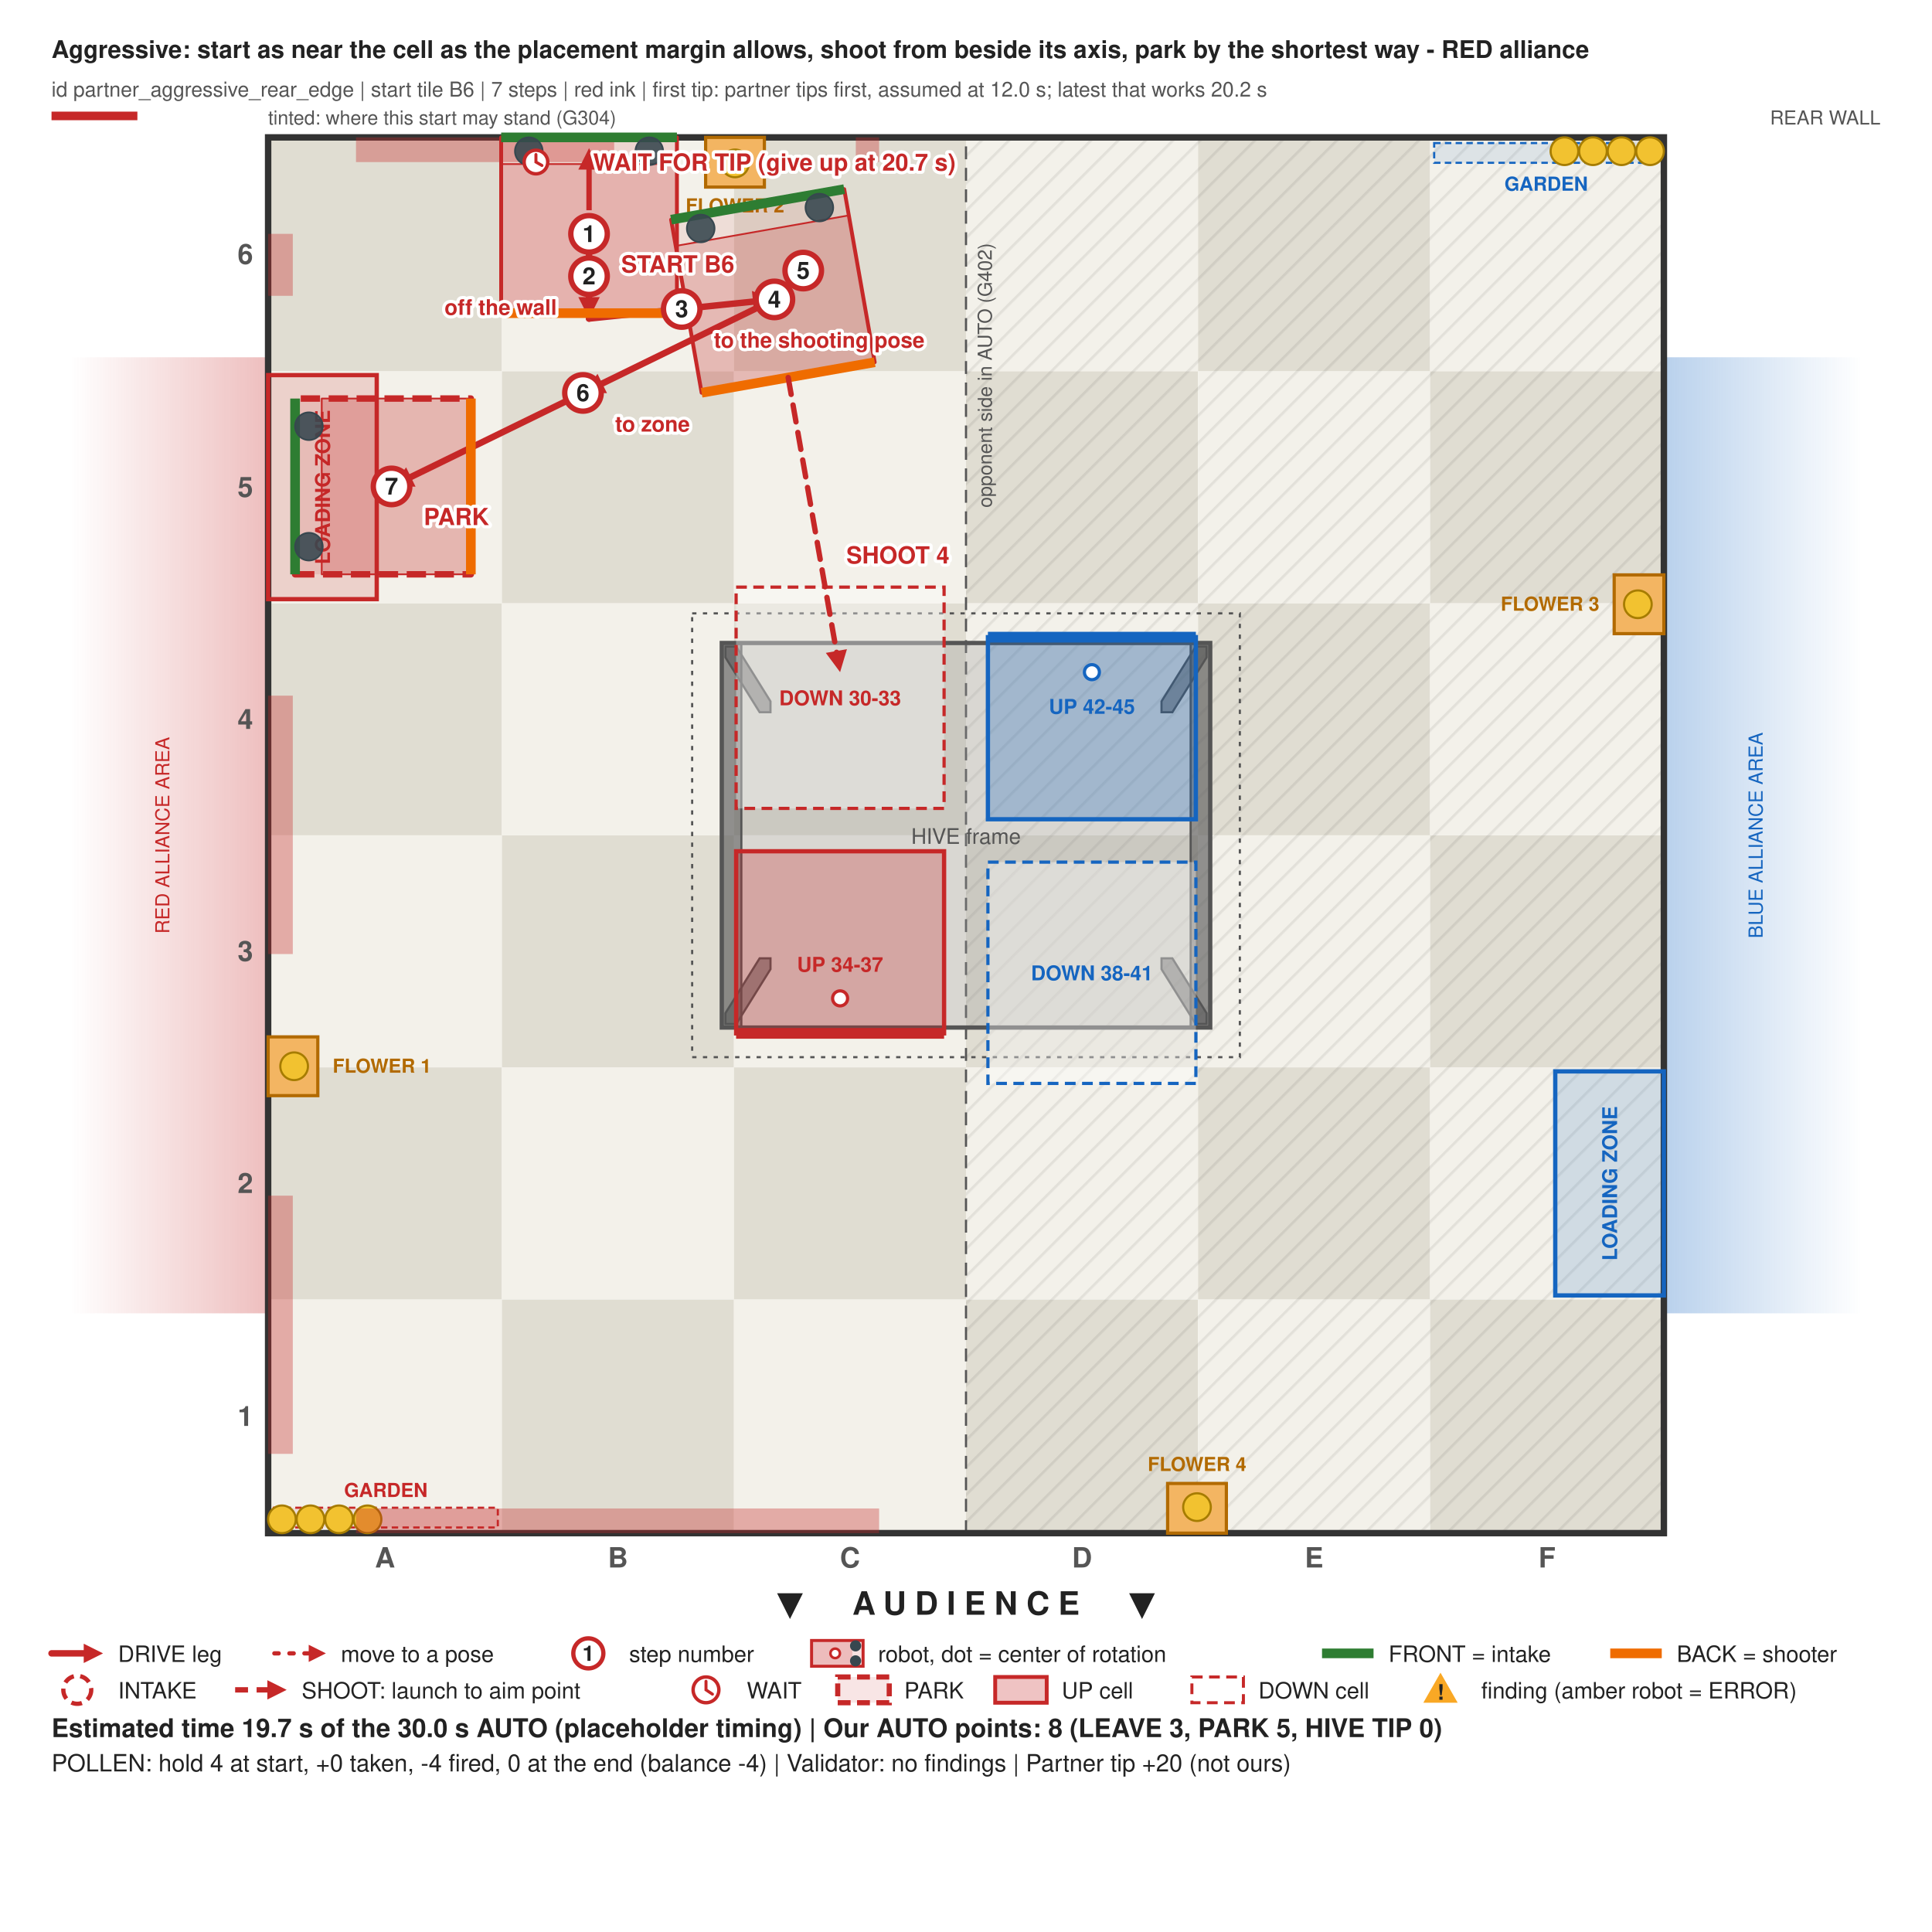
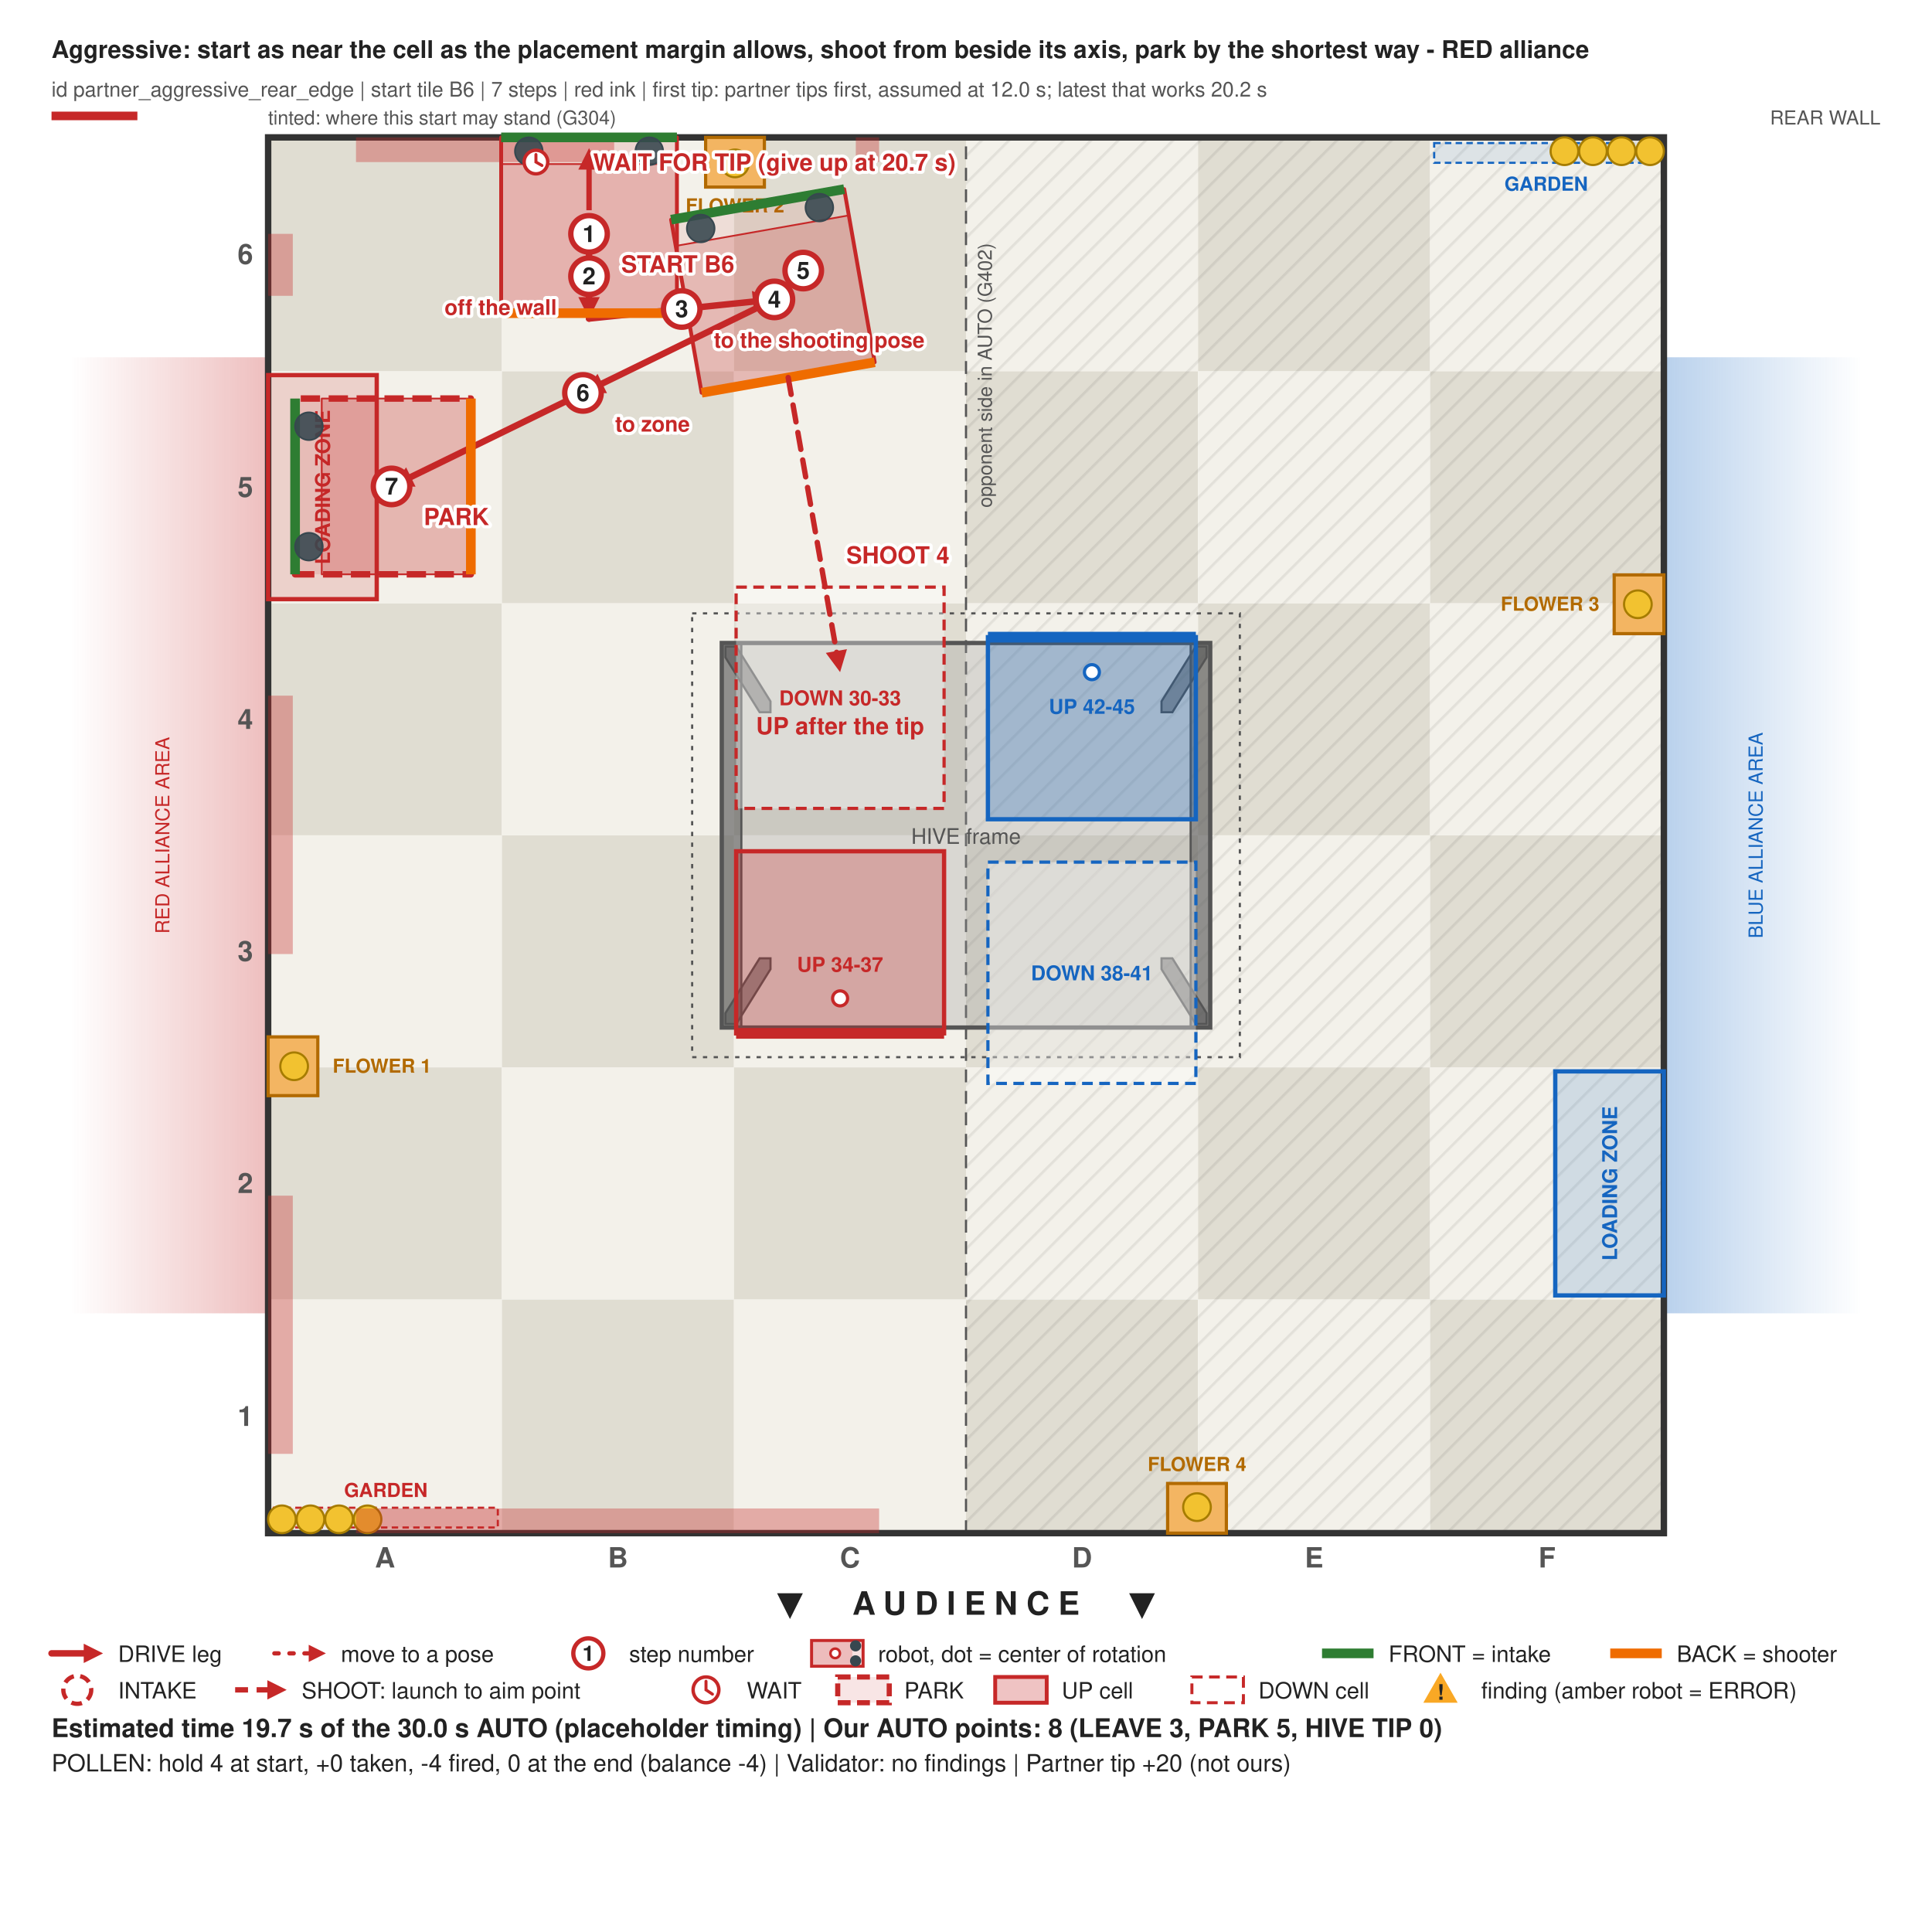
<svg xmlns="http://www.w3.org/2000/svg" viewBox="0 0 900 900" width="900" height="900" role="img" aria-labelledby="svg-title svg-desc" font-family="Helvetica, Arial, sans-serif">
  <defs>
    <linearGradient id="area-red" x1="1" y1="0" x2="0" y2="0">
      <stop offset="0" stop-color="#c62828" stop-opacity="0.30" />
      <stop offset="1" stop-color="#c62828" stop-opacity="0" />
    </linearGradient>
    <linearGradient id="area-blue" x1="0" y1="0" x2="1" y2="0">
      <stop offset="0" stop-color="#1565c0" stop-opacity="0.30" />
      <stop offset="1" stop-color="#1565c0" stop-opacity="0" />
    </linearGradient>
    <pattern id="opponent-hatch" width="9" height="9" patternUnits="userSpaceOnUse" patternTransform="rotate(45)">
      <line x1="0" y1="0" x2="0" y2="9" stroke="#000000" stroke-opacity="0.07" stroke-width="2.5" />
    </pattern>
  </defs>
  <rect id="background" x="0" y="0" width="900" height="900" fill="#ffffff" />
  <text id="title" x="24" y="27" font-size="11.35" font-weight="bold" fill="#222222">Aggressive: start as near the cell as the placement margin allows, shoot from beside its axis, park by the shortest way - RED alliance</text>
  <text id="subtitle" x="24" y="45" font-size="9.6" fill="#555555">id partner_aggressive_rear_edge  |  start tile B6  |  7 steps  |  red ink  |  first tip: partner tips first, assumed at 12.0 s; latest that works 20.2 s</text>
  <rect x="24" y="52" width="40" height="4" fill="#c62828" />
  <g id="field">
    <rect class="alliance-area" data-alliance="RED" x="32.9" y="166.43" width="92" height="445.37" fill="url(#area-red)" />
    <rect class="alliance-area" data-alliance="BLUE" x="775.1" y="166.43" width="92" height="445.37" fill="url(#area-blue)" />
    <text x="78.9" y="389.12" font-size="9" fill="#c62828" text-anchor="middle" transform="rotate(-90 78.9 389.12)">RED ALLIANCE AREA</text>
    <text x="821.1" y="389.12" font-size="9" fill="#1565c0" text-anchor="middle" transform="rotate(-90 821.1 389.12)">BLUE ALLIANCE AREA</text>
    <rect class="tile" data-tile="A1" x="124.9" y="605.3" width="108.9" height="108.9" fill="#f3f1ea" />
    <rect class="tile" data-tile="A2" x="124.9" y="497.2" width="108.9" height="108.1" fill="#e0ddd2" />
    <rect class="tile" data-tile="A3" x="124.9" y="389.1" width="108.9" height="108.1" fill="#f3f1ea" />
    <rect class="tile" data-tile="A4" x="124.9" y="281" width="108.9" height="108.1" fill="#e0ddd2" />
    <rect class="tile" data-tile="A5" x="124.9" y="172.9" width="108.9" height="108.1" fill="#f3f1ea" />
    <rect class="tile" data-tile="A6" x="124.9" y="64" width="108.9" height="108.9" fill="#e0ddd2" />
    <rect class="tile" data-tile="B1" x="233.8" y="605.3" width="108.1" height="108.9" fill="#e0ddd2" />
    <rect class="tile" data-tile="B2" x="233.8" y="497.2" width="108.1" height="108.1" fill="#f3f1ea" />
    <rect class="tile" data-tile="B3" x="233.8" y="389.1" width="108.1" height="108.1" fill="#e0ddd2" />
    <rect class="tile" data-tile="B4" x="233.8" y="281" width="108.1" height="108.1" fill="#f3f1ea" />
    <rect class="tile" data-tile="B5" x="233.8" y="172.9" width="108.1" height="108.1" fill="#e0ddd2" />
    <rect class="tile" data-tile="B6" x="233.8" y="64" width="108.1" height="108.9" fill="#f3f1ea" />
    <rect class="tile" data-tile="C1" x="341.9" y="605.3" width="108.1" height="108.9" fill="#f3f1ea" />
    <rect class="tile" data-tile="C2" x="341.9" y="497.2" width="108.1" height="108.1" fill="#e0ddd2" />
    <rect class="tile" data-tile="C3" x="341.9" y="389.1" width="108.1" height="108.1" fill="#f3f1ea" />
    <rect class="tile" data-tile="C4" x="341.9" y="281" width="108.1" height="108.1" fill="#e0ddd2" />
    <rect class="tile" data-tile="C5" x="341.9" y="172.9" width="108.1" height="108.1" fill="#f3f1ea" />
    <rect class="tile" data-tile="C6" x="341.9" y="64" width="108.1" height="108.9" fill="#e0ddd2" />
    <rect class="tile" data-tile="D1" x="450" y="605.3" width="108.1" height="108.9" fill="#e0ddd2" />
    <rect class="tile" data-tile="D2" x="450" y="497.2" width="108.1" height="108.1" fill="#f3f1ea" />
    <rect class="tile" data-tile="D3" x="450" y="389.1" width="108.1" height="108.1" fill="#e0ddd2" />
    <rect class="tile" data-tile="D4" x="450" y="281" width="108.1" height="108.1" fill="#f3f1ea" />
    <rect class="tile" data-tile="D5" x="450" y="172.9" width="108.1" height="108.1" fill="#e0ddd2" />
    <rect class="tile" data-tile="D6" x="450" y="64" width="108.1" height="108.9" fill="#f3f1ea" />
    <rect class="tile" data-tile="E1" x="558.1" y="605.3" width="108.1" height="108.9" fill="#f3f1ea" />
    <rect class="tile" data-tile="E2" x="558.1" y="497.2" width="108.1" height="108.1" fill="#e0ddd2" />
    <rect class="tile" data-tile="E3" x="558.1" y="389.1" width="108.1" height="108.1" fill="#f3f1ea" />
    <rect class="tile" data-tile="E4" x="558.1" y="281" width="108.1" height="108.1" fill="#e0ddd2" />
    <rect class="tile" data-tile="E5" x="558.1" y="172.9" width="108.1" height="108.1" fill="#f3f1ea" />
    <rect class="tile" data-tile="E6" x="558.1" y="64" width="108.1" height="108.9" fill="#e0ddd2" />
    <rect class="tile" data-tile="F1" x="666.2" y="605.3" width="108.9" height="108.9" fill="#e0ddd2" />
    <rect class="tile" data-tile="F2" x="666.2" y="497.2" width="108.9" height="108.1" fill="#f3f1ea" />
    <rect class="tile" data-tile="F3" x="666.2" y="389.1" width="108.9" height="108.1" fill="#e0ddd2" />
    <rect class="tile" data-tile="F4" x="666.2" y="281" width="108.9" height="108.1" fill="#f3f1ea" />
    <rect class="tile" data-tile="F5" x="666.2" y="172.9" width="108.9" height="108.1" fill="#e0ddd2" />
    <rect class="tile" data-tile="F6" x="666.2" y="64" width="108.9" height="108.9" fill="#f3f1ea" />
    <rect id="opponent-side" x="450" y="64" width="325.1" height="650.2" fill="url(#opponent-hatch)" />
    <line id="side-line" x1="450" y1="714.2" x2="450" y2="64" stroke="#555555" stroke-width="1" stroke-dasharray="6 4" />
    <text id="opponent-label" x="462" y="174.86" font-size="9" fill="#555555" text-anchor="middle" transform="rotate(-90 462 174.86)">opponent side in AUTO (G402)</text>
    <text class="tile-label" x="179.35" y="730.2" font-size="13" font-weight="bold" text-anchor="middle" fill="#555555">A</text>
    <text class="tile-label" x="287.85" y="730.2" font-size="13" font-weight="bold" text-anchor="middle" fill="#555555">B</text>
    <text class="tile-label" x="395.95" y="730.2" font-size="13" font-weight="bold" text-anchor="middle" fill="#555555">C</text>
    <text class="tile-label" x="504.05" y="730.2" font-size="13" font-weight="bold" text-anchor="middle" fill="#555555">D</text>
    <text class="tile-label" x="612.15" y="730.2" font-size="13" font-weight="bold" text-anchor="middle" fill="#555555">E</text>
    <text class="tile-label" x="720.65" y="730.2" font-size="13" font-weight="bold" text-anchor="middle" fill="#555555">F</text>
    <text class="tile-label" x="117.9" y="664.25" font-size="13" font-weight="bold" text-anchor="end" fill="#555555">1</text>
    <text class="tile-label" x="117.9" y="555.75" font-size="13" font-weight="bold" text-anchor="end" fill="#555555">2</text>
    <text class="tile-label" x="117.9" y="447.65" font-size="13" font-weight="bold" text-anchor="end" fill="#555555">3</text>
    <text class="tile-label" x="117.9" y="339.55" font-size="13" font-weight="bold" text-anchor="end" fill="#555555">4</text>
    <text class="tile-label" x="117.9" y="231.45" font-size="13" font-weight="bold" text-anchor="end" fill="#555555">5</text>
    <text class="tile-label" x="117.9" y="122.95" font-size="13" font-weight="bold" text-anchor="end" fill="#555555">6</text>
    <rect id="field-border" x="124.9" y="64" width="650.2" height="650.2" fill="none" stroke="#333333" stroke-width="3" />
  </g>
  <g id="structures">
    <rect id="hive-frame" x="336.23" y="299.53" width="227.54" height="179.14" fill="#9a9a9a" fill-opacity="0.30" stroke="#555555" stroke-width="2" />
    <rect id="hive-keepout" x="322.43" y="285.73" width="255.14" height="206.74" fill="none" stroke="#555555" stroke-width="1" stroke-dasharray="2 3" />
    <g id="hive-solid">
      <polygon class="hive-foot" points="336.23,478.67 345.35,478.67 345.35,299.53 336.23,299.53" fill="#555555" fill-opacity="0.55" stroke="#555555" stroke-width="1" />
      <polygon class="hive-foot" points="554.65,478.67 563.77,478.67 563.77,299.53 554.65,299.53" fill="#555555" fill-opacity="0.55" stroke="#555555" stroke-width="1" />
      <polygon class="hive-foot" points="337.94,477.01 343,477.01 358.92,451.48 358.92,446.42 353.86,446.42 337.94,471.95" fill="#555555" fill-opacity="0.55" stroke="#555555" stroke-width="1" />
      <polygon class="hive-foot" points="337.94,306.25 353.86,331.78 358.92,331.78 358.92,326.72 343,301.19 337.94,301.19" fill="#555555" fill-opacity="0.55" stroke="#555555" stroke-width="1" />
      <polygon class="hive-foot" points="541.08,451.48 557,477.01 562.06,477.01 562.06,471.95 546.14,446.42 541.08,446.42" fill="#555555" fill-opacity="0.55" stroke="#555555" stroke-width="1" />
      <polygon class="hive-foot" points="541.08,331.78 546.14,331.78 562.06,306.25 562.06,301.19 557,301.19 541.08,326.72" fill="#555555" fill-opacity="0.55" stroke="#555555" stroke-width="1" />
    </g>
    <text x="450" y="393.1" font-size="10" fill="#555555" text-anchor="middle">HIVE frame</text>
    <g class="hive" data-alliance="RED">
      <g class="cell cell-down" data-alliance="RED" data-side="REAR">
        <rect x="342.91" y="273.5" width="96.88" height="103.09" fill="#ffffff" fill-opacity="0.35" stroke="#c62828" stroke-width="1.5" stroke-dasharray="5 3" />
        <text x="391.35" y="328.55" font-size="9.5" font-weight="bold" fill="#c62828" text-anchor="middle">DOWN 30-33</text>
+         <text class="cell-cue" x="391.35" y="342.05" font-size="11" font-weight="bold" fill="#c62828" text-anchor="middle">UP after the tip</text>
      </g>
      <g class="cell cell-up" data-alliance="RED" data-side="AUDIENCE">
        <rect x="342.91" y="396.55" width="96.88" height="84.82" fill="#c62828" fill-opacity="0.28" stroke="#c62828" stroke-width="2" />
        <line class="cell-opening" x1="342.91" y1="481.38" x2="439.79" y2="481.38" stroke="#c62828" stroke-width="5" />
        <circle class="aim-point" cx="391.35" cy="465.08" r="3.5" fill="#ffffff" stroke="#c62828" stroke-width="1.5" />
        <text x="391.35" y="452.68" font-size="9.5" font-weight="bold" fill="#c62828" text-anchor="middle">UP 34-37</text>
      </g>
    </g>
    <g class="hive" data-alliance="BLUE">
      <g class="cell cell-down" data-alliance="BLUE" data-side="AUDIENCE">
        <rect x="460.21" y="401.61" width="96.88" height="103.09" fill="#ffffff" fill-opacity="0.35" stroke="#1565c0" stroke-width="1.5" stroke-dasharray="5 3" />
        <text x="508.65" y="456.66" font-size="9.5" font-weight="bold" fill="#1565c0" text-anchor="middle">DOWN 38-41</text>
      </g>
      <g class="cell cell-up" data-alliance="BLUE" data-side="REAR">
        <rect x="460.21" y="296.82" width="96.88" height="84.82" fill="#1565c0" fill-opacity="0.28" stroke="#1565c0" stroke-width="2" />
        <line class="cell-opening" x1="460.21" y1="296.82" x2="557.09" y2="296.82" stroke="#1565c0" stroke-width="5" />
        <circle class="aim-point" cx="508.65" cy="313.12" r="3.5" fill="#ffffff" stroke="#1565c0" stroke-width="1.5" />
        <text x="508.65" y="332.52" font-size="9.5" font-weight="bold" fill="#1565c0" text-anchor="middle">UP 42-45</text>
      </g>
    </g>
    <g class="flower" data-flower="1">
      <rect x="124.9" y="483.02" width="23.15" height="27.37" fill="#f3b562" stroke="#b26a00" stroke-width="1.5" />
      <circle cx="137.02" cy="496.71" r="6.44" fill="#f2c230" stroke="#a67c00" stroke-width="1" />
      <text x="154.95" y="499.71" font-size="9" fill="#b26a00" font-weight="bold" text-anchor="start">FLOWER 1</text>
    </g>
    <g class="flower" data-flower="2">
      <rect x="328.71" y="64" width="27.37" height="23.15" fill="#f3b562" stroke="#b26a00" stroke-width="1.5" />
      <circle cx="342.39" cy="76.12" r="6.44" fill="#f2c230" stroke="#a67c00" stroke-width="1" />
      <text x="342.39" y="98.95" font-size="9" fill="#b26a00" font-weight="bold" text-anchor="middle">FLOWER 2</text>
    </g>
    <g class="flower" data-flower="3">
      <rect x="751.95" y="267.81" width="23.15" height="27.37" fill="#f3b562" stroke="#b26a00" stroke-width="1.5" />
      <circle cx="762.98" cy="281.49" r="6.44" fill="#f2c230" stroke="#a67c00" stroke-width="1" />
      <text x="745.05" y="284.49" font-size="9" fill="#b26a00" font-weight="bold" text-anchor="end">FLOWER 3</text>
    </g>
    <g class="flower" data-flower="4">
      <rect x="543.92" y="691.05" width="27.37" height="23.15" fill="#f3b562" stroke="#b26a00" stroke-width="1.5" />
      <circle cx="557.61" cy="702.08" r="6.44" fill="#f2c230" stroke="#a67c00" stroke-width="1" />
      <text x="557.61" y="685.25" font-size="9" fill="#b26a00" font-weight="bold" text-anchor="middle">FLOWER 4</text>
    </g>
    <g class="garden" data-alliance="RED">
      <rect x="127.54" y="702.36" width="104.37" height="9.2" fill="#c62828" fill-opacity="0.10" stroke="#c62828" stroke-width="1" stroke-dasharray="3 2" />
      <circle class="pollen" cx="131.34" cy="707.76" r="6.44" fill="#f2c230" stroke="#a67c00" stroke-width="1" />
      <circle class="pollen" cx="144.63" cy="707.76" r="6.44" fill="#f2c230" stroke="#a67c00" stroke-width="1" />
      <circle class="pollen" cx="157.93" cy="707.76" r="6.44" fill="#f2c230" stroke="#a67c00" stroke-width="1" />
      <circle class="pollen" cx="171.22" cy="707.76" r="6.44" fill="#f2c230" stroke="#a67c00" stroke-width="1" />
      <text x="179.73" y="697.36" font-size="9" fill="#c62828" text-anchor="middle" font-weight="bold">GARDEN</text>
    </g>
    <g class="loading-zone" data-alliance="RED">
      <rect x="124.9" y="174.74" width="50.6" height="104.37" fill="#c62828" fill-opacity="0.16" stroke="#c62828" stroke-width="2" />
      <text x="150.2" y="230.43" font-size="9.5" font-weight="bold" fill="#c62828" text-anchor="middle" transform="rotate(-90 150.2 226.93)">LOADING ZONE</text>
    </g>
    <g class="garden" data-alliance="BLUE">
      <rect x="668.09" y="66.64" width="104.37" height="9.2" fill="#1565c0" fill-opacity="0.10" stroke="#1565c0" stroke-width="1" stroke-dasharray="3 2" />
      <circle class="pollen" cx="768.66" cy="70.44" r="6.44" fill="#f2c230" stroke="#a67c00" stroke-width="1" />
      <circle class="pollen" cx="755.37" cy="70.44" r="6.44" fill="#f2c230" stroke="#a67c00" stroke-width="1" />
      <circle class="pollen" cx="742.07" cy="70.44" r="6.44" fill="#f2c230" stroke="#a67c00" stroke-width="1" />
      <circle class="pollen" cx="728.78" cy="70.44" r="6.44" fill="#f2c230" stroke="#a67c00" stroke-width="1" />
      <text x="720.27" y="88.84" font-size="9" fill="#1565c0" text-anchor="middle" font-weight="bold">GARDEN</text>
    </g>
    <g class="loading-zone" data-alliance="BLUE">
      <rect x="724.5" y="499.09" width="50.6" height="104.37" fill="#1565c0" fill-opacity="0.16" stroke="#1565c0" stroke-width="2" />
      <text x="749.8" y="554.77" font-size="9.5" font-weight="bold" fill="#1565c0" text-anchor="middle" transform="rotate(-90 749.8 551.27)">LOADING ZONE</text>
    </g>
    <text id="audience-label" x="450" y="752.2" font-size="15" font-weight="bold" letter-spacing="4" text-anchor="middle" fill="#222222">AUDIENCE</text>
    <polygon class="compass-arrow" points="362,742.2 374,742.2 368,754.2" fill="#222222" />
    <polygon class="compass-arrow" points="526,742.2 538,742.2 532,754.2" fill="#222222" />
    <text x="876" y="58" font-size="9" fill="#555555" text-anchor="end">REAR WALL</text>
  </g>
  <g id="start-bands" data-heading="90">
    <rect class="start-band" data-wall="RED" data-from="8.03" data-to="34.18" x="124.9" y="556.99" width="11.5" height="120.27" fill="#c62828" fill-opacity="0.35" />
    <rect class="start-band" data-wall="RED" data-from="58.65" data-to="84.81" x="124.9" y="324.06" width="11.5" height="120.37" fill="#c62828" fill-opacity="0.35" />
    <rect class="start-band" data-wall="RED" data-from="125.3" data-to="131.58" x="124.9" y="108.94" width="11.5" height="28.86" fill="#c62828" fill-opacity="0.35" />
    <rect class="start-band" data-wall="AUDIENCE" data-from="8.9" data-to="61.87" x="165.84" y="702.7" width="243.68" height="11.5" fill="#c62828" fill-opacity="0.35" />
    <rect class="start-band" data-wall="REAR" data-from="8.9" data-to="35.05" x="165.84" y="64" width="120.27" height="11.5" fill="#c62828" fill-opacity="0.35" />
    <rect class="start-band" data-wall="REAR" data-from="59.52" data-to="61.87" x="398.67" y="64" width="10.85" height="11.5" fill="#c62828" fill-opacity="0.35" />
    <text class="start-band-label" x="124.9" y="58" font-size="9" fill="#555555">tinted: where this start may stand (G304)</text>
  </g>
  <g id="route" data-ink="#c62828" data-alliance="RED" data-route="partner_aggressive_rear_edge">
    <g class="drive-leg" data-step="2" data-mode="CONSTANT">
      <path class="leg" d="M 274.4 108.94 L 274.4 148.4" fill="none" stroke="#c62828" stroke-width="3" stroke-linecap="round" stroke-linejoin="round" />
      <polygon class="arrowhead" points="274.4,148.4 269.4,138.4 279.4,138.4" fill="#c62828" />
    </g>
    <g class="drive-leg" data-step="3" data-mode="CONSTANT">
      <path class="leg" d="M 274.4 148.4 L 360.74 139.48" fill="none" stroke="#c62828" stroke-width="3" stroke-linecap="round" stroke-linejoin="round" />
      <polygon class="arrowhead" points="360.74,139.48 351.31,145.48 350.28,135.53" fill="#c62828" />
    </g>
    <g class="drive-leg" data-step="6" data-mode="LINEAR">
      <path class="leg" d="M 360.74 139.48 L 182.4 226.6" fill="none" stroke="#c62828" stroke-width="3" stroke-linecap="round" stroke-linejoin="round" />
      <polygon class="arrowhead" points="271.57,183.04 278.36,174.16 282.75,183.14" fill="#c62828" />
      <polygon class="arrowhead" points="182.4,226.6 189.19,217.72 193.58,226.7" fill="#c62828" />
    </g>
    <g id="start-footprint" class="footprint start" data-step="1">
      <polygon class="outline" points="233.46,64 233.46,145.88 315.34,145.88 315.34,64" fill="#c62828" fill-opacity="0.14" stroke="#c62828" stroke-width="1.8" stroke-linejoin="round" />
      <polygon class="chassis" points="233.46,76.42 233.46,145.88 315.34,145.88 315.34,76.42" fill="#c62828" fill-opacity="0.2" stroke="#c62828" stroke-width="0.8" stroke-linejoin="round" />
      <line class="front-edge" x1="233.46" y1="64" x2="315.34" y2="64" stroke="#2e7d32" stroke-width="4.5" />
      <line class="back-edge" x1="233.46" y1="145.88" x2="315.34" y2="145.88" stroke="#ef6c00" stroke-width="4.5" />
      <circle class="wheel" data-wheel="LEFT" cx="246.34" cy="70.44" r="6.44" fill="#37474f" fill-opacity="0.88" stroke="#37474f" stroke-width="0.8" />
      <circle class="wheel" data-wheel="RIGHT" cx="302.46" cy="70.44" r="6.44" fill="#37474f" fill-opacity="0.88" stroke="#37474f" stroke-width="0.8" />
      <g class="pose-point" data-x="32.5" data-y="131.58">
        <circle cx="274.4" cy="108.94" r="3.4" fill="#ffffff" fill-opacity="0.92" stroke="#c62828" stroke-width="1.6" />
        <line x1="271" y1="108.94" x2="277.8" y2="108.94" stroke="#c62828" stroke-width="1" />
        <line x1="274.4" y1="105.54" x2="274.4" y2="112.34" stroke="#c62828" stroke-width="1" />
      </g>
      <line class="heading-arrow" x1="274.4" y1="97.94" x2="274.4" y2="77" stroke="#c62828" stroke-width="2.5" />
      <polygon class="arrowhead" points="274.4,69 279.4,79 269.4,79" fill="#c62828" />
    </g>
    <g class="shoot-pose" data-step="5" data-nominal="false">
      <polygon class="outline" points="312.62,102.33 326.84,182.96 407.47,168.74 393.26,88.11" fill="#c62828" fill-opacity="0.1" stroke="#c62828" stroke-width="1.8" stroke-linejoin="round" />
      <polygon class="chassis" points="314.78,114.56 326.84,182.96 407.47,168.74 395.41,100.34" fill="#c62828" fill-opacity="0.2" stroke="#c62828" stroke-width="0.8" stroke-linejoin="round" />
      <line class="front-edge" x1="312.62" y1="102.33" x2="393.26" y2="88.11" stroke="#2e7d32" stroke-width="4.5" />
      <line class="back-edge" x1="326.84" y1="182.96" x2="407.47" y2="168.74" stroke="#ef6c00" stroke-width="4.5" />
      <circle class="wheel" data-wheel="LEFT" cx="326.42" cy="106.43" r="6.44" fill="#37474f" fill-opacity="0.88" stroke="#37474f" stroke-width="0.8" />
      <circle class="wheel" data-wheel="RIGHT" cx="381.69" cy="96.69" r="6.44" fill="#37474f" fill-opacity="0.88" stroke="#37474f" stroke-width="0.8" />
      <g class="pose-point" data-x="51.27" data-y="124.94">
        <circle cx="360.74" cy="139.48" r="3.4" fill="#ffffff" fill-opacity="0.92" stroke="#c62828" stroke-width="1.6" />
        <line x1="357.34" y1="139.48" x2="364.14" y2="139.48" stroke="#c62828" stroke-width="1" />
        <line x1="360.74" y1="136.08" x2="360.74" y2="142.88" stroke="#c62828" stroke-width="1" />
      </g>
      <line class="shot" x1="367.16" y1="175.85" x2="389.79" y2="304.25" stroke="#c62828" stroke-width="2.5" stroke-dasharray="8 5" stroke-linecap="round" />
      <polygon class="arrowhead" points="391.35,313.12 384.69,304.14 394.54,302.4" fill="#c62828" />
    </g>
    <g class="park-outline" data-step="7">
      <polygon class="outline" points="137.46,267.54 219.34,267.54 219.34,185.66 137.46,185.66" fill="#c62828" fill-opacity="0.12" stroke="#c62828" stroke-width="3" stroke-dasharray="9 4" stroke-linejoin="round" />
      <polygon class="chassis" points="149.88,267.54 219.34,267.54 219.34,185.66 149.88,185.66" fill="#c62828" fill-opacity="0.2" stroke="#c62828" stroke-width="0.8" stroke-linejoin="round" />
      <line class="front-edge" x1="137.46" y1="267.54" x2="137.46" y2="185.66" stroke="#2e7d32" stroke-width="4.5" />
      <line class="back-edge" x1="219.34" y1="267.54" x2="219.34" y2="185.66" stroke="#ef6c00" stroke-width="4.5" />
      <circle class="wheel" data-wheel="LEFT" cx="143.9" cy="254.66" r="6.44" fill="#37474f" fill-opacity="0.88" stroke="#37474f" stroke-width="0.8" />
      <circle class="wheel" data-wheel="RIGHT" cx="143.9" cy="198.54" r="6.44" fill="#37474f" fill-opacity="0.88" stroke="#37474f" stroke-width="0.8" />
      <g class="pose-point" data-x="12.5" data-y="106">
        <circle cx="182.4" cy="226.6" r="3.4" fill="#ffffff" fill-opacity="0.92" stroke="#c62828" stroke-width="1.6" />
        <line x1="179" y1="226.6" x2="185.8" y2="226.6" stroke="#c62828" stroke-width="1" />
        <line x1="182.4" y1="223.2" x2="182.4" y2="230" stroke="#c62828" stroke-width="1" />
      </g>
    </g>
    <g id="badges">
      <g class="badge" data-step="1" data-kind="START">
        <circle cx="274.4" cy="108.94" r="8.5" fill="#ffffff" stroke="#c62828" stroke-width="2.5" />
        <text x="274.4" y="112.74" font-size="11" font-weight="bold" text-anchor="middle" fill="#222222">1</text>
      </g>
      <g class="badge" data-step="2" data-kind="DRIVE">
        <circle cx="274.4" cy="128.67" r="8.5" fill="#ffffff" stroke="#c62828" stroke-width="2.5" />
        <text x="274.4" y="132.47" font-size="11" font-weight="bold" text-anchor="middle" fill="#222222">2</text>
      </g>
      <g class="badge" data-step="3" data-kind="DRIVE">
        <circle cx="317.57" cy="143.94" r="8.5" fill="#ffffff" stroke="#c62828" stroke-width="2.5" />
        <text x="317.57" y="147.74" font-size="11" font-weight="bold" text-anchor="middle" fill="#222222">3</text>
      </g>
      <g class="badge" data-step="4" data-kind="WAIT_FOR_TIP">
        <circle cx="360.74" cy="139.48" r="8.5" fill="#ffffff" stroke="#c62828" stroke-width="2.5" />
        <text x="360.74" y="143.28" font-size="11" font-weight="bold" text-anchor="middle" fill="#222222">4</text>
      </g>
      <g class="badge" data-step="5" data-kind="SHOOT">
        <circle cx="374.18" cy="126.04" r="8.5" fill="#ffffff" stroke="#c62828" stroke-width="2.5" />
        <text x="374.18" y="129.84" font-size="11" font-weight="bold" text-anchor="middle" fill="#222222">5</text>
      </g>
      <g class="badge" data-step="6" data-kind="DRIVE">
        <circle cx="271.57" cy="183.04" r="8.5" fill="#ffffff" stroke="#c62828" stroke-width="2.5" />
        <text x="271.57" y="186.84" font-size="11" font-weight="bold" text-anchor="middle" fill="#222222">6</text>
      </g>
      <g class="badge" data-step="7" data-kind="PARK">
        <circle cx="182.4" cy="226.6" r="8.5" fill="#ffffff" stroke="#c62828" stroke-width="2.5" />
        <text x="182.4" y="230.4" font-size="11" font-weight="bold" text-anchor="middle" fill="#222222">7</text>
      </g>
    </g>
    <g id="step-labels">
      <text class="step-label" x="289.4" y="126.94" font-size="11" font-weight="bold" fill="#c62828" text-anchor="start" stroke="#ffffff" stroke-width="3" stroke-linejoin="round" paint-order="stroke">START B6</text>
      <text class="step-label" x="259.4" y="146.67" font-size="10" font-weight="bold" fill="#c62828" text-anchor="end" stroke="#ffffff" stroke-width="3" stroke-linejoin="round" paint-order="stroke">off the wall</text>
      <text class="step-label" x="332.57" y="161.94" font-size="10" font-weight="bold" fill="#c62828" text-anchor="start" stroke="#ffffff" stroke-width="3" stroke-linejoin="round" paint-order="stroke">to the shooting pose</text>
      <g class="clock">
        <circle cx="249.66" cy="75.48" r="5.5" fill="#ffffff" stroke="#c62828" stroke-width="1.6" />
        <polyline points="249.66,71.98 249.66,75.48 252.46,77.08" fill="none" stroke="#c62828" stroke-width="1.4" stroke-linecap="round" />
      </g>
      <text class="step-label" x="360.74" y="79.48" font-size="11" font-weight="bold" fill="#c62828" text-anchor="middle" stroke="#ffffff" stroke-width="3" stroke-linejoin="round" paint-order="stroke">WAIT FOR TIP (give up at 20.7 s)</text>
      <text class="step-label" x="394.25" y="262.49" font-size="11" font-weight="bold" fill="#c62828" text-anchor="start" stroke="#ffffff" stroke-width="3" stroke-linejoin="round" paint-order="stroke">SHOOT 4</text>
      <text class="step-label" x="286.57" y="201.04" font-size="10" font-weight="bold" fill="#c62828" text-anchor="start" stroke="#ffffff" stroke-width="3" stroke-linejoin="round" paint-order="stroke">to zone</text>
      <text class="step-label" x="197.4" y="244.6" font-size="11" font-weight="bold" fill="#c62828" text-anchor="start" stroke="#ffffff" stroke-width="3" stroke-linejoin="round" paint-order="stroke">PARK</text>
    </g>
    <g id="issue-marks">
</g>
  </g>
  <g id="legend">
    <g class="legend-item" data-icon="drive">
      <line x1="24" y1="770.2" x2="40" y2="770.2" stroke="#c62828" stroke-width="3" stroke-linecap="round" />
      <polygon class="arrowhead" points="48,770.2 39,774.7 39,765.7" fill="#c62828" />
      <text x="55" y="774.2" font-size="10.5" fill="#222222">DRIVE leg</text>
    </g>
    <g class="legend-item" data-icon="approach">
      <line x1="127.81" y1="770.2" x2="143.81" y2="770.2" stroke="#c62828" stroke-width="2" stroke-dasharray="2 5" stroke-linecap="round" />
      <polygon class="arrowhead" points="151.81,770.2 143.81,774.2 143.81,766.2" fill="#c62828" />
      <text x="158.81" y="774.2" font-size="10.5" fill="#222222">move to a pose</text>
    </g>
    <g class="legend-item" data-icon="badge">
      <circle cx="274.07" cy="770.2" r="7" fill="#ffffff" stroke="#c62828" stroke-width="2" />
      <text x="274.07" y="773.7" font-size="10" font-weight="bold" text-anchor="middle" fill="#222222">1</text>
      <text x="293.07" y="774.2" font-size="10.5" fill="#222222">step number</text>
    </g>
    <g class="legend-item" data-icon="robot">
      <rect x="378.06" y="764.2" width="24" height="12" fill="#c62828" fill-opacity="0.14" stroke="#c62828" stroke-width="1.4" />
      <rect x="378.06" y="764.2" width="19" height="12" fill="#c62828" fill-opacity="0.2" />
      <circle cx="398.56" cy="766.7" r="2.6" fill="#37474f" />
      <circle cx="398.56" cy="773.7" r="2.6" fill="#37474f" />
      <circle cx="389.06" cy="770.2" r="2.2" fill="#ffffff" stroke="#c62828" stroke-width="1.2" />
      <text x="409.06" y="774.2" font-size="10.5" fill="#222222">robot, dot = center of rotation</text>
    </g>
    <g class="legend-item" data-icon="front">
      <line x1="615.85" y1="770.2" x2="639.85" y2="770.2" stroke="#2e7d32" stroke-width="4.5" />
      <text x="646.85" y="774.2" font-size="10.5" fill="#222222">FRONT = intake</text>
    </g>
    <g class="legend-item" data-icon="back">
      <line x1="750.11" y1="770.2" x2="774.11" y2="770.2" stroke="#ef6c00" stroke-width="4.5" />
      <text x="781.11" y="774.2" font-size="10.5" fill="#222222">BACK = shooter</text>
    </g>
    <g class="legend-item" data-icon="intake">
      <circle cx="36" cy="787.2" r="6.5" fill="none" stroke="#c62828" stroke-width="2" stroke-dasharray="5 3" />
      <text x="55" y="791.2" font-size="10.5" fill="#222222">INTAKE</text>
    </g>
    <g class="legend-item" data-icon="shoot">
      <line x1="109.54" y1="787.2" x2="125.54" y2="787.2" stroke="#c62828" stroke-width="2.5" stroke-dasharray="6 4" />
      <polygon class="arrowhead" points="133.54,787.2 124.54,791.7 124.54,782.7" fill="#c62828" />
      <text x="140.54" y="791.2" font-size="10.5" fill="#222222">SHOOT: launch to aim point</text>
    </g>
    <g class="legend-item" data-icon="wait">
      <circle cx="328.88" cy="787.2" r="6" fill="#ffffff" stroke="#c62828" stroke-width="1.6" />
      <polyline points="328.88,783.2 328.88,787.2 331.88,789.2" fill="none" stroke="#c62828" stroke-width="1.4" stroke-linecap="round" />
      <text x="347.88" y="791.2" font-size="10.5" fill="#222222">WAIT</text>
    </g>
    <g class="legend-item" data-icon="park">
      <rect x="390.24" y="781.2" width="24" height="12" fill="#c62828" fill-opacity="0.12" stroke="#c62828" stroke-width="2.4" stroke-dasharray="6 3" />
      <text x="421.24" y="791.2" font-size="10.5" fill="#222222">PARK</text>
    </g>
    <g class="legend-item" data-icon="up">
      <rect x="463.6" y="781.2" width="24" height="12" fill="#c62828" fill-opacity="0.28" stroke="#c62828" stroke-width="1.8" />
      <text x="494.6" y="791.2" font-size="10.5" fill="#222222">UP cell</text>
    </g>
    <g class="legend-item" data-icon="down">
      <rect x="555.23" y="781.2" width="24" height="12" fill="#ffffff" fill-opacity="0.35" stroke="#c62828" stroke-width="1.4" stroke-dasharray="5 3" />
      <text x="586.23" y="791.2" font-size="10.5" fill="#222222">DOWN cell</text>
    </g>
    <g class="legend-item" data-icon="issue">
      <polygon points="671.04,779.2 679.04,793.2 663.04,793.2" fill="#f9a825" />
      <text x="671.04" y="791.8" font-size="10" font-weight="bold" text-anchor="middle" fill="#222222">!</text>
      <text x="690.04" y="791.2" font-size="10.5" fill="#222222">finding (amber robot = ERROR)</text>
    </g>
  </g>
  <g id="footer">
    <text id="footer-metrics" x="24" y="809.2" font-size="12" font-weight="bold" fill="#222222">Estimated time 19.7 s of the 30.0 s AUTO (placeholder timing)   |   Our AUTO points: 8  (LEAVE 3, PARK 5, HIVE TIP 0)</text>
    <text id="footer-pollen" x="24" y="825.2" font-size="11.1" fill="#222222">POLLEN: hold 4 at start, +0 taken, -4 fired, 0 at the end (balance -4)   |   Validator: no findings   |   Partner tip +20 (not ours)</text>
  </g>
</svg>
